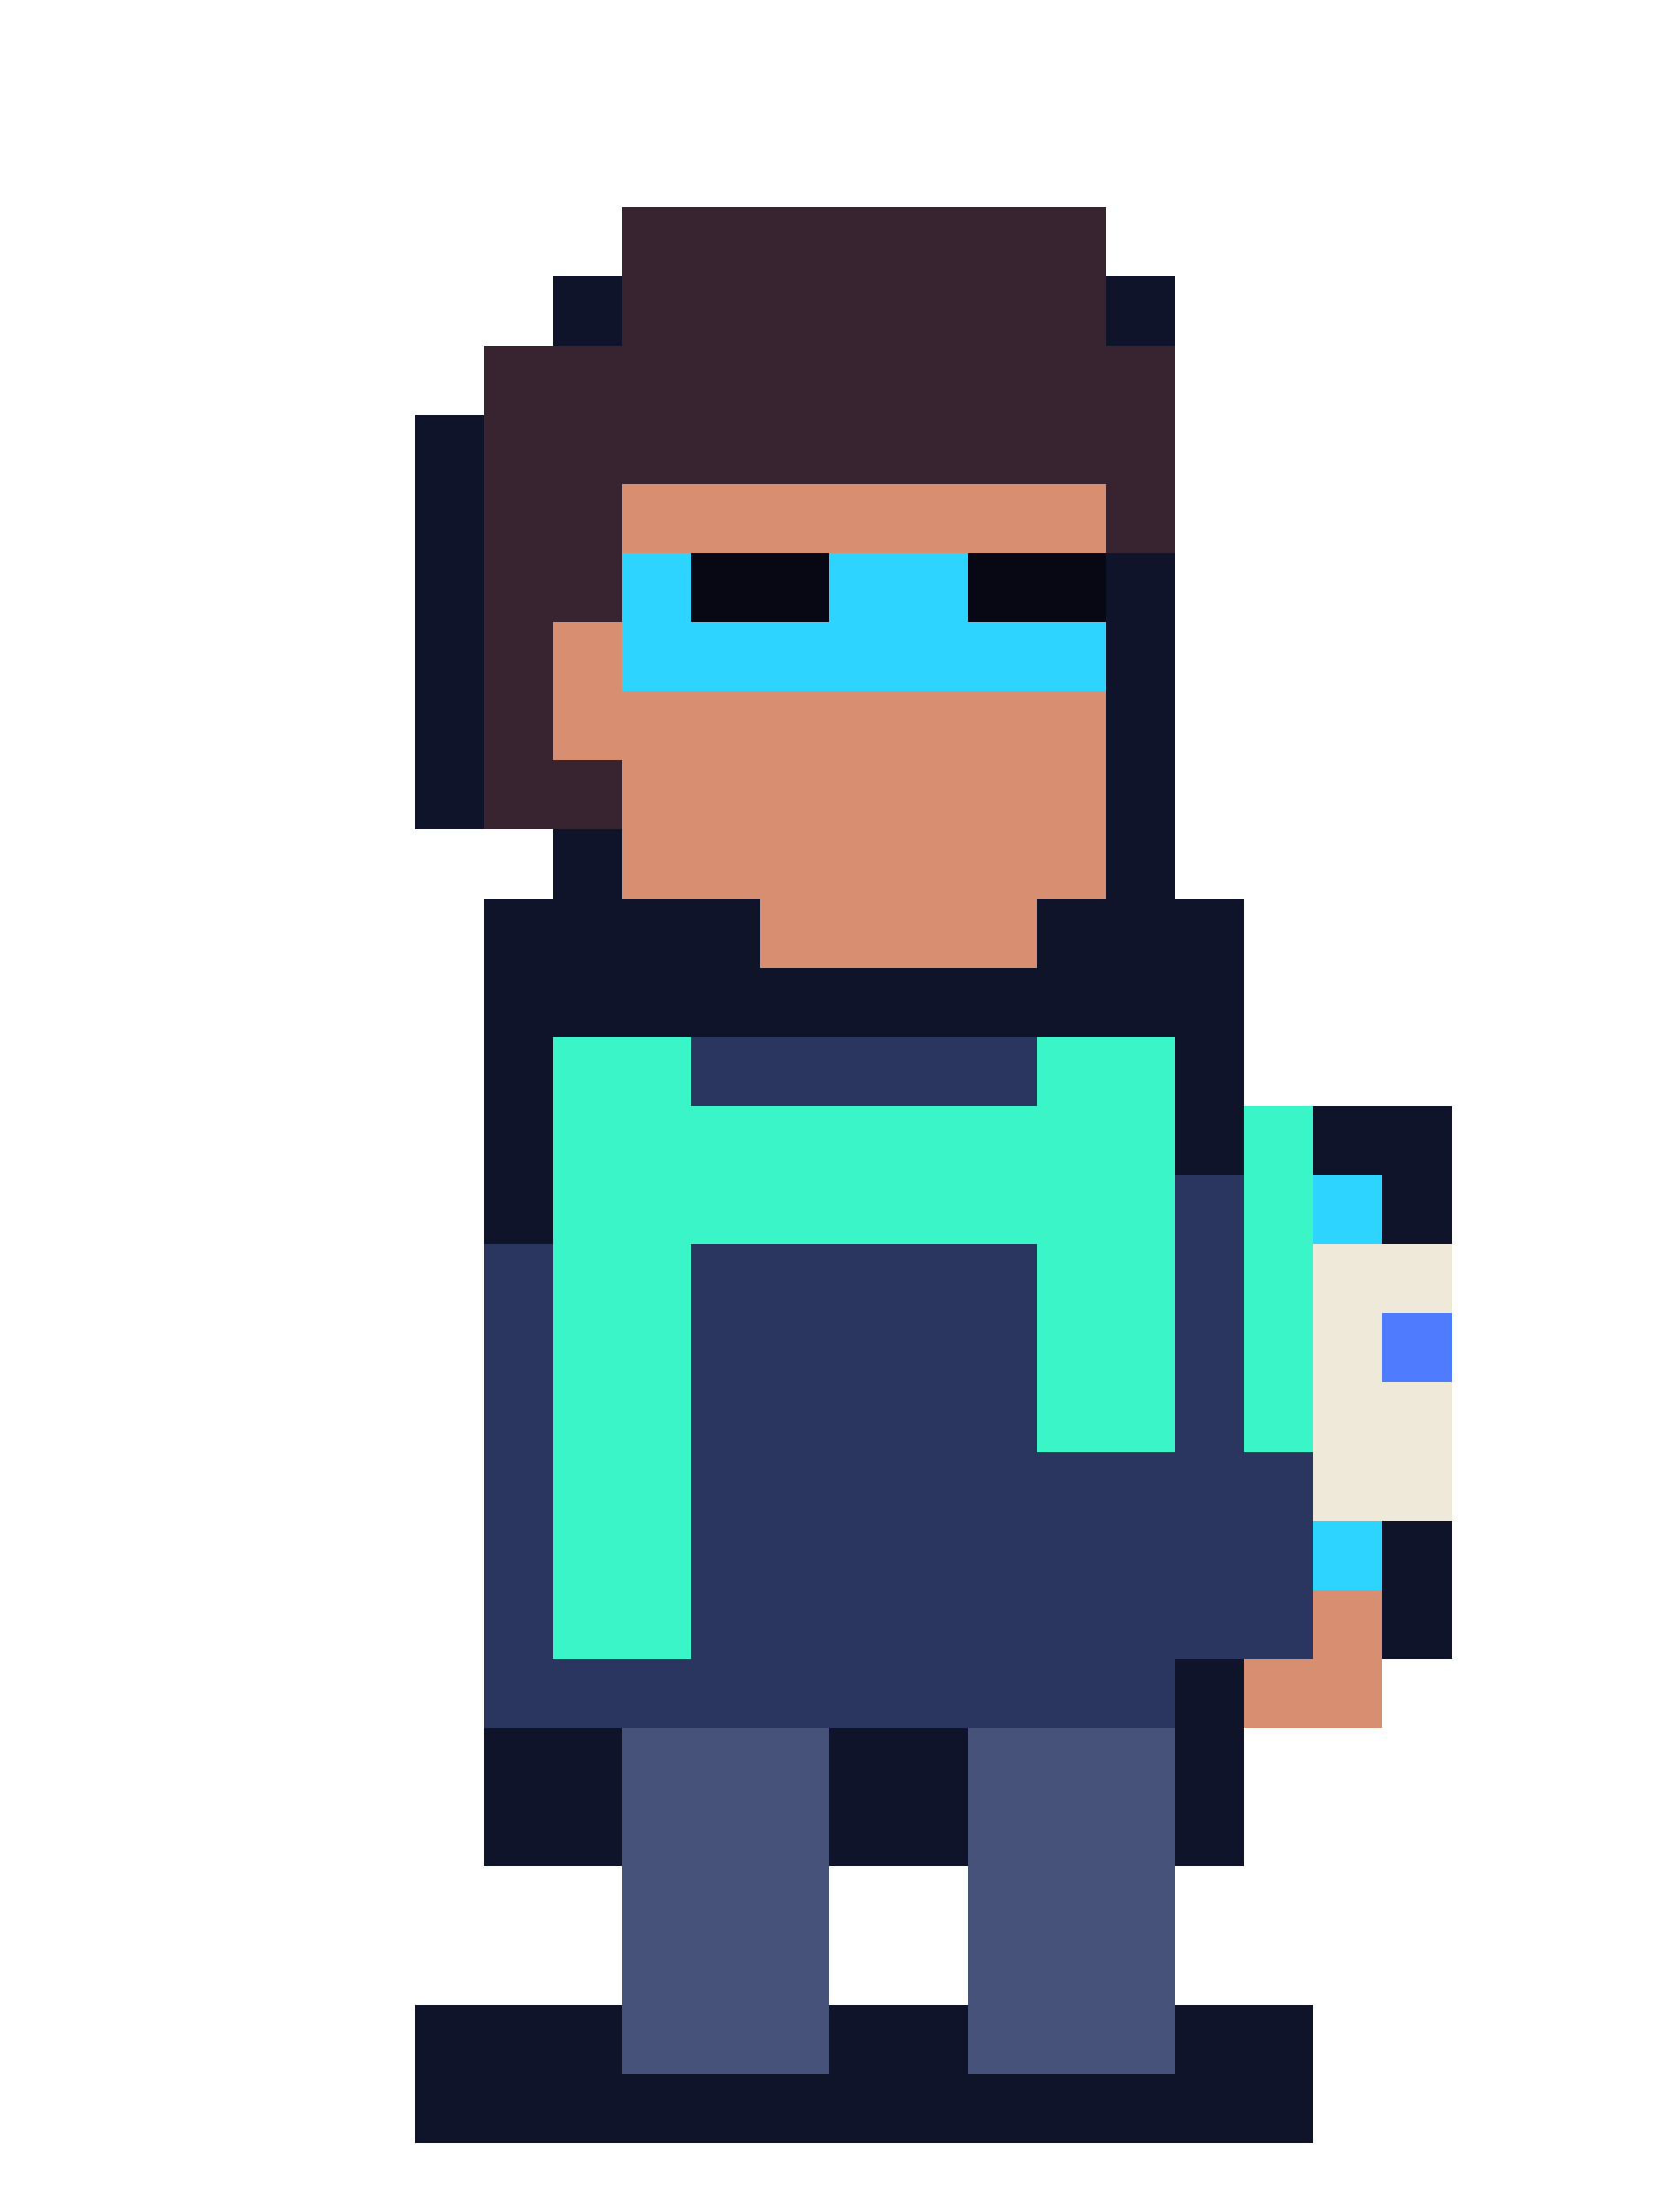
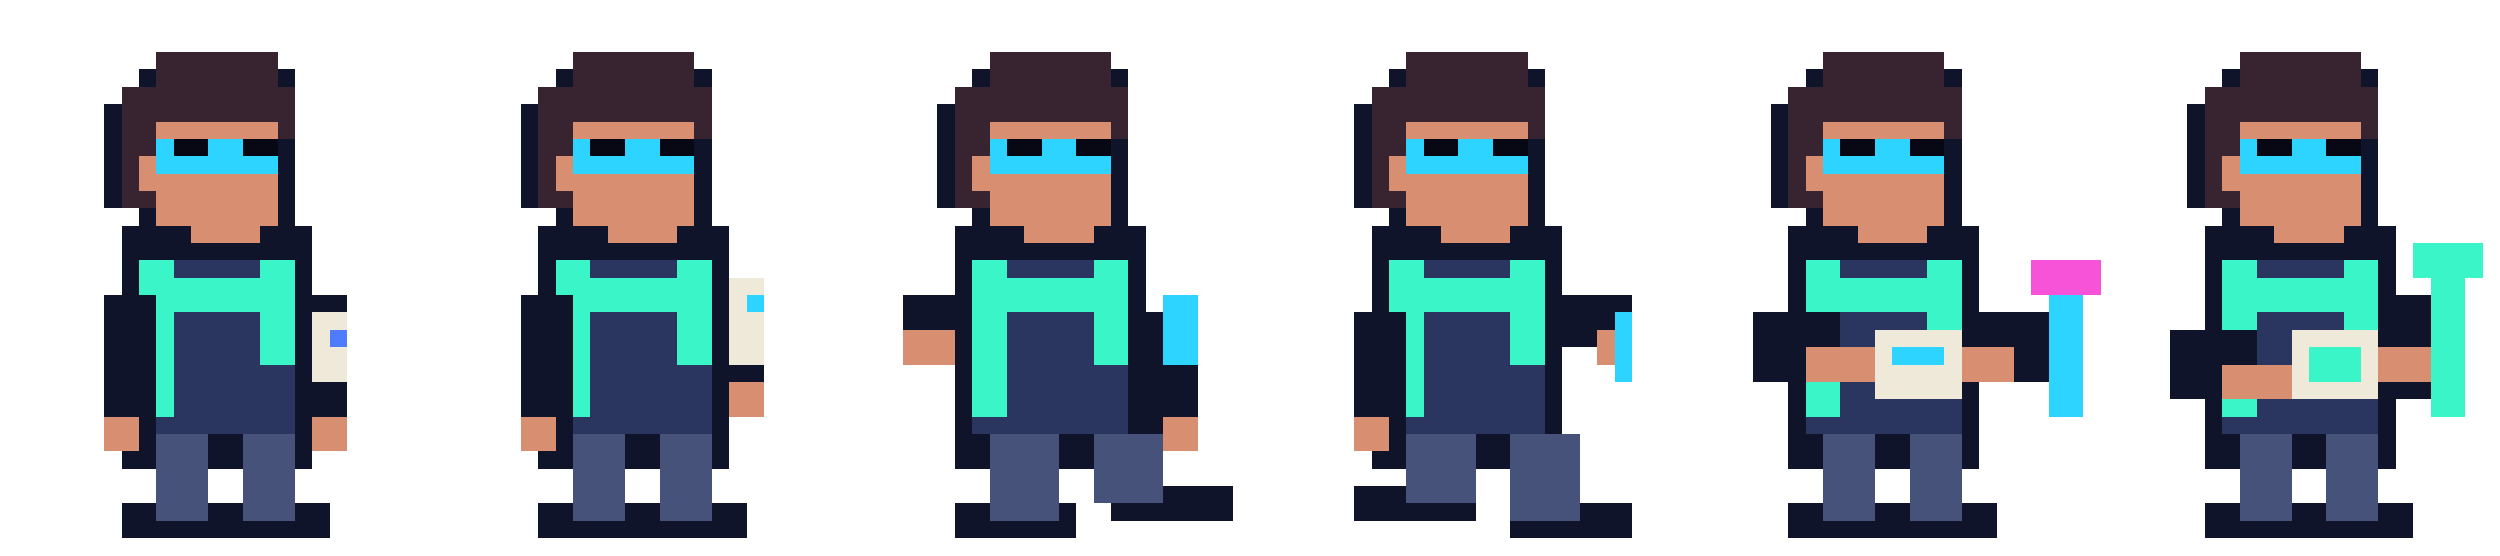
- <svg xmlns="http://www.w3.org/2000/svg" width="24" height="32" viewBox="0 0 24 32" shape-rendering="crispEdges">
+ <svg xmlns="http://www.w3.org/2000/svg" width="144" height="32" viewBox="0 0 144 32" shape-rendering="crispEdges">
+   <defs>
+     <g id="early-core">
+       <g fill="#10142A">
+         <rect x="7" y="13" width="11" height="14" />
+         <rect x="8" y="4" width="9" height="10" />
+         <rect x="6" y="6" width="2" height="6" />
+       </g>
+       <g fill="#382330">
+         <rect x="9" y="3" width="7" height="2" />
+         <rect x="7" y="5" width="10" height="3" />
+         <rect x="7" y="8" width="2" height="4" />
+       </g>
+       <g fill="#D88E70">
+         <rect x="9" y="7" width="7" height="6" />
+         <rect x="8" y="9" width="1" height="2" />
+         <rect x="11" y="12" width="4" height="2" />
+       </g>
+       <g fill="#2A3560">
+         <rect x="8" y="15" width="9" height="10" />
+       </g>
+       <g fill="#39F5C8">
+         <rect x="8" y="15" width="2" height="9" />
+         <rect x="15" y="15" width="2" height="6" />
+         <rect x="10" y="16" width="5" height="2" />
+       </g>
+       <g fill="#2DD4FF">
+         <rect x="9" y="8" width="7" height="2" />
+         <rect x="10" y="8" width="2" height="1" fill="#070814" />
+         <rect x="14" y="8" width="2" height="1" fill="#070814" />
+       </g>
+     </g>
+   </defs>
+   <use href="#early-core" x="0" y="0" />
  <g fill="#10142A">
-     <rect x="6" y="29" width="13" height="2" />
-     <rect x="7" y="13" width="11" height="14" />
-     <rect x="8" y="4" width="9" height="10" />
-     <rect x="6" y="6" width="2" height="6" />
-     <rect x="18" y="16" width="3" height="8" />
-   </g>
-   <g fill="#382330">
-     <rect x="9" y="3" width="7" height="2" />
-     <rect x="7" y="5" width="10" height="3" />
-     <rect x="7" y="8" width="2" height="4" />
+     <rect x="6" y="17" width="3" height="9" />
+     <rect x="17" y="17" width="3" height="9" />
+     <rect x="7" y="29" width="12" height="2" />
  </g>
  <g fill="#D88E70">
-     <rect x="9" y="7" width="7" height="6" />
-     <rect x="8" y="9" width="1" height="2" />
-     <rect x="11" y="12" width="4" height="2" />
-     <rect x="18" y="23" width="2" height="2" />
-   </g>
-   <g fill="#2A3560">
-     <rect x="8" y="15" width="9" height="10" />
-     <rect x="7" y="18" width="2" height="7" />
-     <rect x="17" y="17" width="2" height="7" />
-   </g>
-   <g fill="#39F5C8">
-     <rect x="8" y="15" width="2" height="9" />
-     <rect x="15" y="15" width="2" height="6" />
-     <rect x="10" y="16" width="5" height="2" />
-     <rect x="18" y="16" width="1" height="5" />
-   </g>
-   <g fill="#2DD4FF">
-     <rect x="9" y="8" width="7" height="2" />
-     <rect x="10" y="8" width="2" height="1" fill="#070814" />
-     <rect x="14" y="8" width="2" height="1" fill="#070814" />
-     <rect x="19" y="17" width="1" height="6" />
+     <rect x="6" y="24" width="2" height="2" />
+     <rect x="18" y="24" width="2" height="2" />
  </g>
  <g fill="#46527A">
    <rect x="9" y="25" width="3" height="5" />
    <rect x="14" y="25" width="3" height="5" />
  </g>
  <g fill="#EEE9D8">
-     <rect x="19" y="18" width="2" height="4" />
-     <rect x="20" y="19" width="1" height="1" fill="#4F7CFF" />
+     <rect x="18" y="18" width="2" height="4" />
+     <rect x="19" y="19" width="1" height="1" fill="#4F7CFF" />
+   </g>
+   <use href="#early-core" x="24" y="0" />
+   <g fill="#10142A">
+     <rect x="30" y="17" width="3" height="9" />
+     <rect x="41" y="16" width="3" height="8" />
+     <rect x="31" y="29" width="12" height="2" />
+   </g>
+   <g fill="#D88E70">
+     <rect x="30" y="24" width="2" height="2" />
+     <rect x="42" y="22" width="2" height="2" />
+   </g>
+   <g fill="#46527A">
+     <rect x="33" y="25" width="3" height="5" />
+     <rect x="38" y="25" width="3" height="5" />
+   </g>
+   <g fill="#EEE9D8">
+     <rect x="42" y="16" width="2" height="5" />
+     <rect x="43" y="17" width="1" height="1" fill="#2DD4FF" />
+   </g>
+   <use href="#early-core" x="48" y="0" />
+   <g fill="#10142A">
+     <rect x="52" y="17" width="4" height="3" />
+     <rect x="66" y="18" width="3" height="8" />
+     <rect x="55" y="29" width="7" height="2" />
+     <rect x="64" y="28" width="7" height="2" />
+   </g>
+   <g fill="#D88E70">
+     <rect x="52" y="19" width="3" height="2" />
+     <rect x="67" y="24" width="2" height="2" />
+   </g>
+   <g fill="#46527A">
+     <rect x="57" y="25" width="4" height="5" />
+     <rect x="63" y="25" width="4" height="4" />
+   </g>
+   <rect x="67" y="17" width="2" height="4" fill="#2DD4FF" />
+   <use href="#early-core" x="72" y="0" />
+   <g fill="#10142A">
+     <rect x="78" y="18" width="3" height="8" />
+     <rect x="89" y="17" width="5" height="3" />
+     <rect x="78" y="28" width="7" height="2" />
+     <rect x="87" y="29" width="7" height="2" />
+   </g>
+   <g fill="#D88E70">
+     <rect x="78" y="24" width="2" height="2" />
+     <rect x="92" y="19" width="2" height="2" />
+   </g>
+   <g fill="#46527A">
+     <rect x="81" y="25" width="4" height="4" />
+     <rect x="87" y="25" width="4" height="5" />
+   </g>
+   <rect x="93" y="18" width="1" height="4" fill="#2DD4FF" />
+   <use href="#early-core" x="96" y="0" />
+   <g fill="#10142A">
+     <rect x="101" y="18" width="5" height="4" />
+     <rect x="113" y="18" width="5" height="4" />
+     <rect x="103" y="29" width="12" height="2" />
+   </g>
+   <g fill="#D88E70">
+     <rect x="104" y="20" width="4" height="2" />
+     <rect x="112" y="20" width="4" height="2" />
+   </g>
+   <g fill="#46527A">
+     <rect x="105" y="25" width="3" height="5" />
+     <rect x="110" y="25" width="3" height="5" />
+   </g>
+   <g fill="#EEE9D8">
+     <rect x="108" y="19" width="5" height="4" />
+   </g>
+   <g fill="#2DD4FF">
+     <rect x="109" y="20" width="3" height="1" />
+     <rect x="118" y="15" width="2" height="9" />
+   </g>
+   <g fill="#F653D8">
+     <rect x="117" y="15" width="4" height="2" />
+   </g>
+   <use href="#early-core" x="120" y="0" />
+   <g fill="#10142A">
+     <rect x="125" y="19" width="5" height="4" />
+     <rect x="137" y="17" width="4" height="6" />
+     <rect x="127" y="29" width="12" height="2" />
+   </g>
+   <g fill="#D88E70">
+     <rect x="128" y="21" width="4" height="2" />
+     <rect x="136" y="20" width="4" height="2" />
+   </g>
+   <g fill="#46527A">
+     <rect x="129" y="25" width="3" height="5" />
+     <rect x="134" y="25" width="3" height="5" />
+   </g>
+   <g fill="#EEE9D8">
+     <rect x="132" y="19" width="5" height="4" />
+   </g>
+   <g fill="#39F5C8">
+     <rect x="133" y="20" width="3" height="2" />
+     <rect x="140" y="14" width="2" height="10" />
+     <rect x="139" y="14" width="4" height="2" />
  </g>
</svg>
